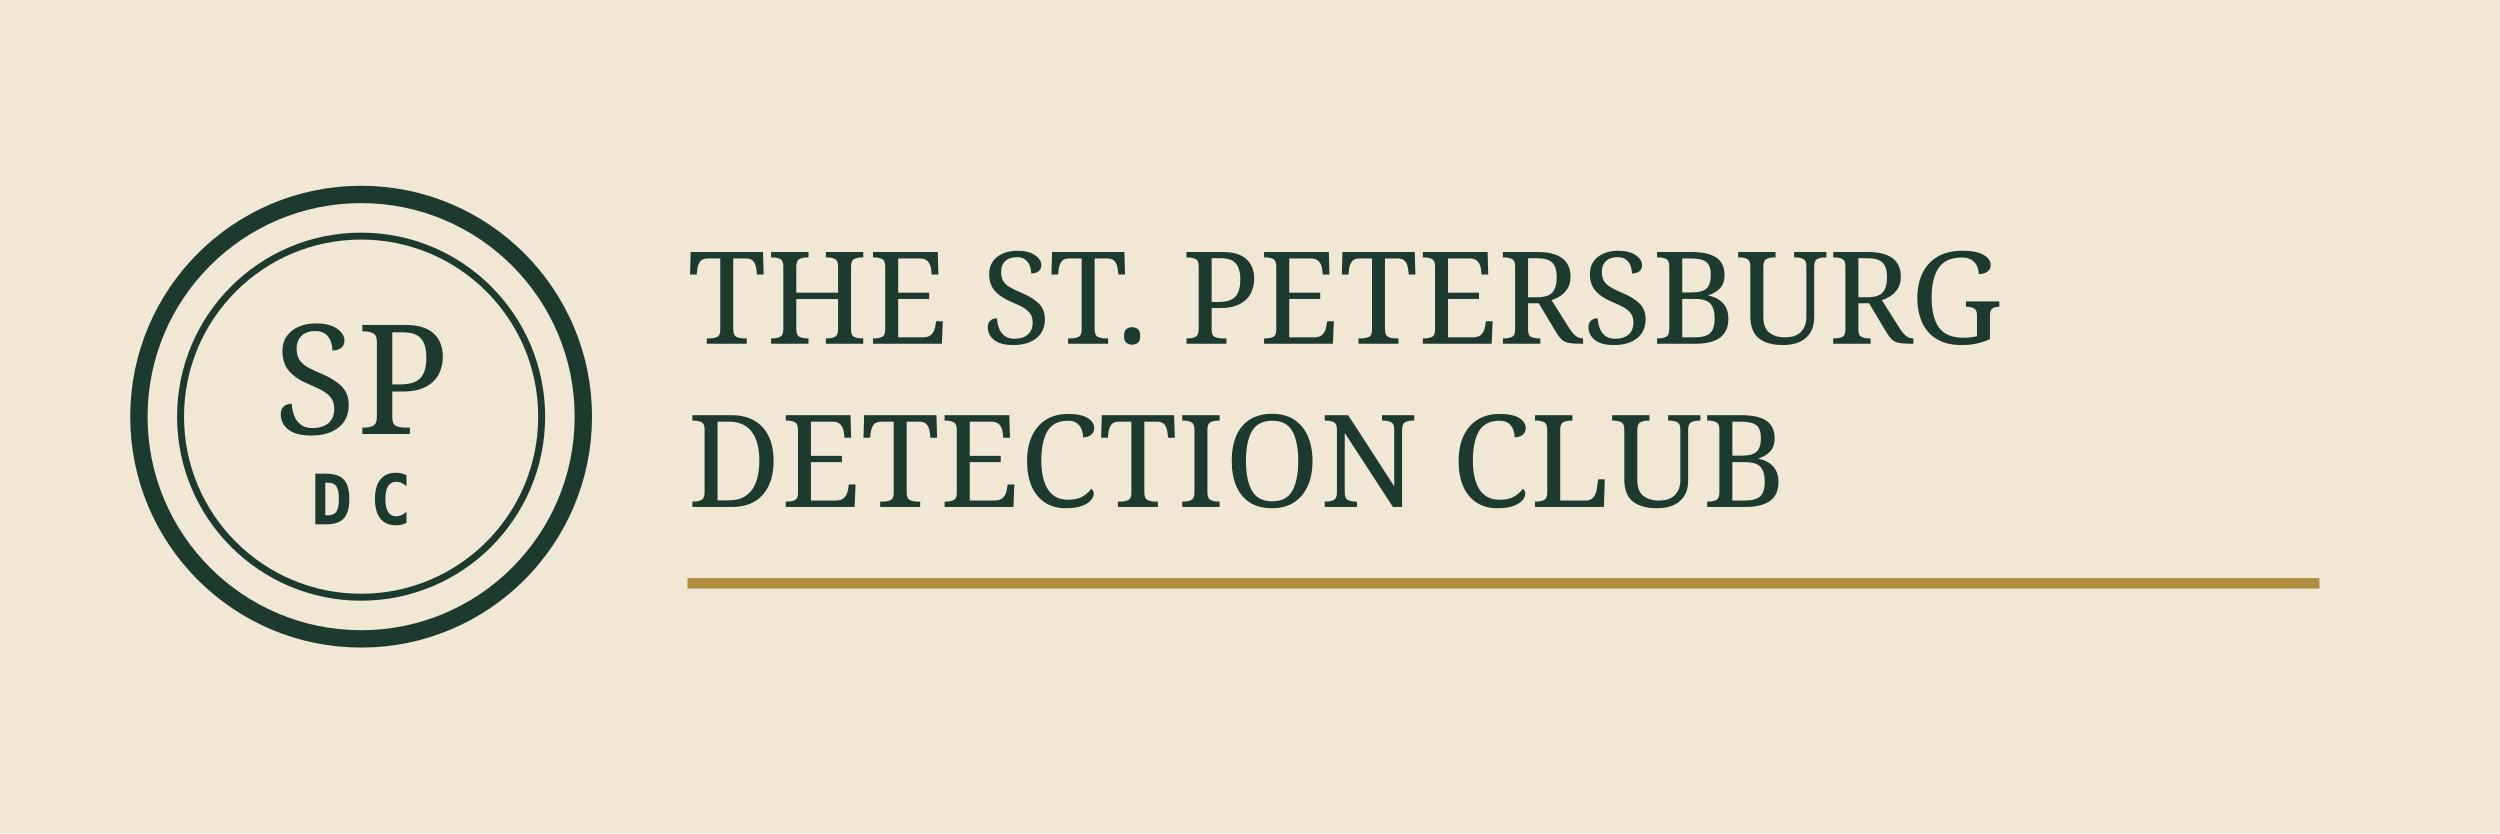
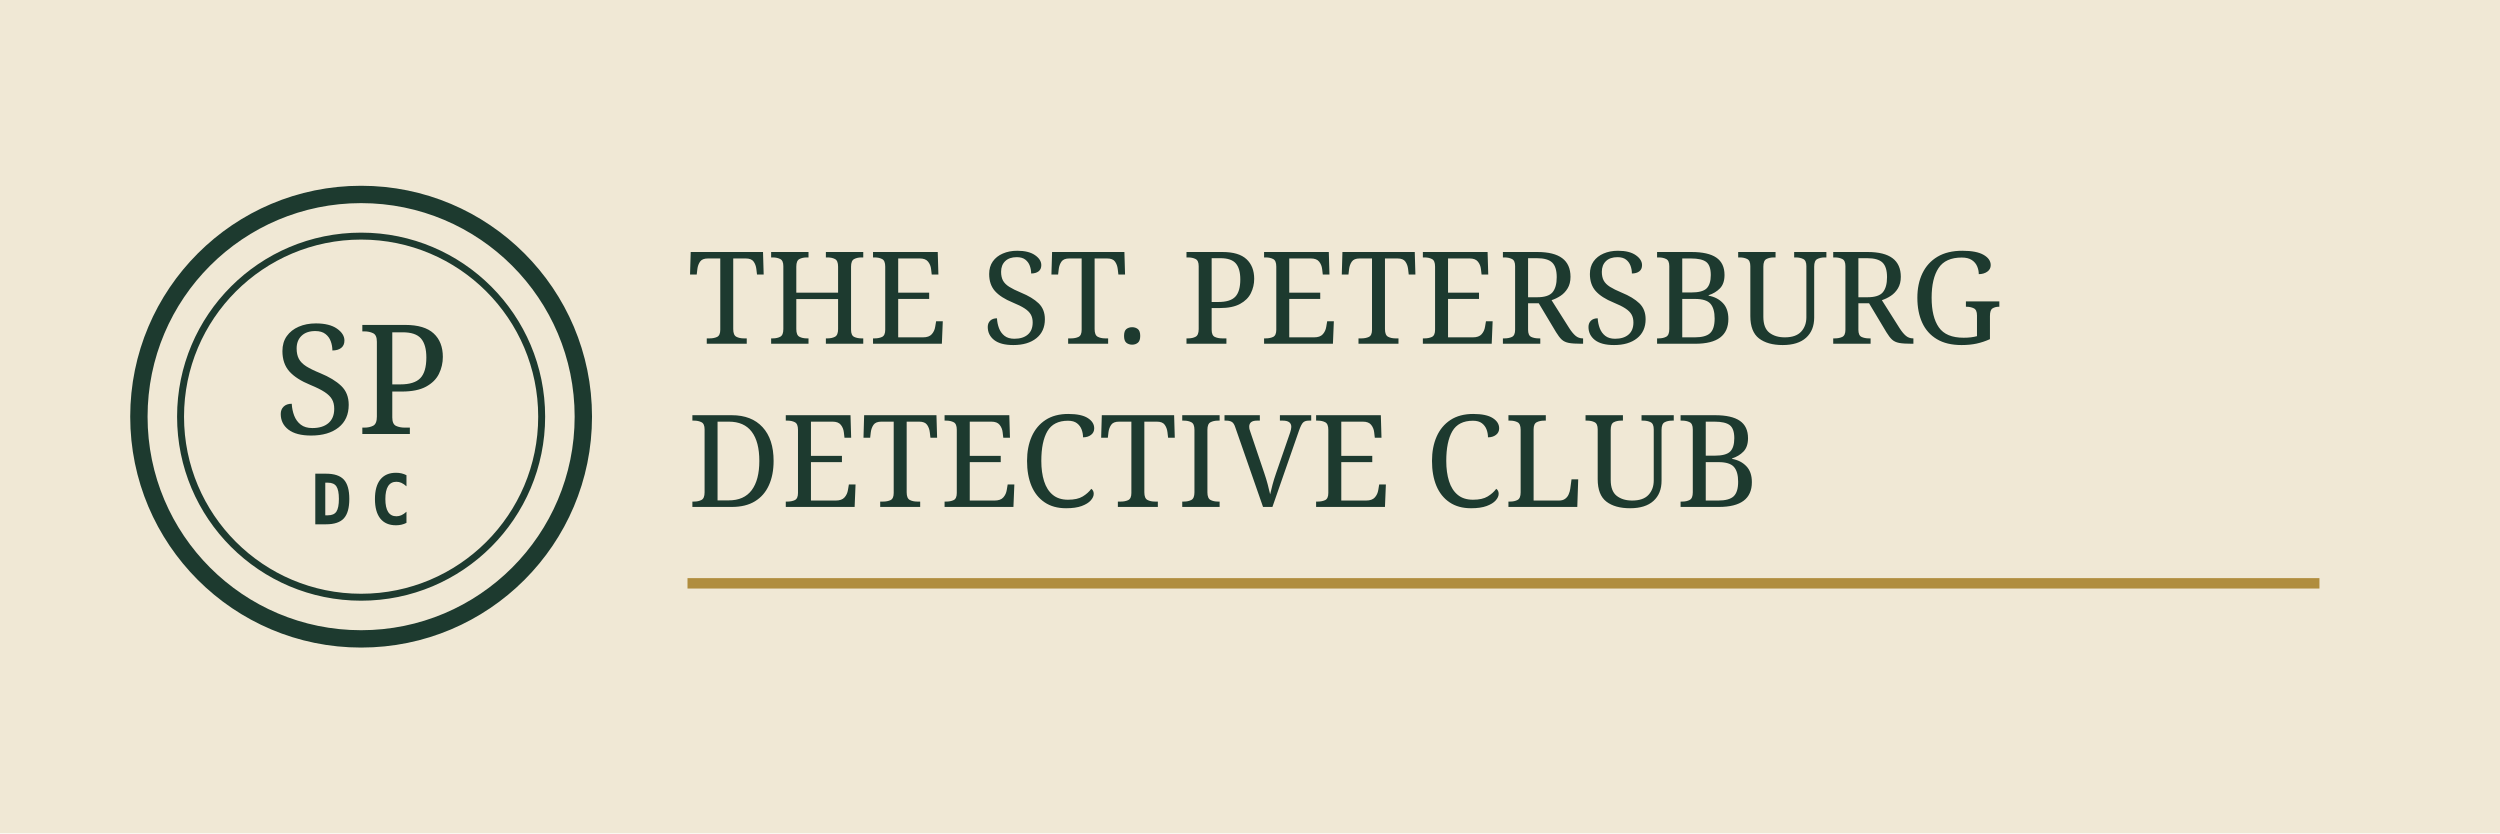
<svg xmlns="http://www.w3.org/2000/svg" width="720" height="240" viewBox="0 0 720 240">
  <rect width="720" height="240" fill="#F0E8D5" />
  <g transform="translate(104 120)" fill="none" stroke="#1D3A2F">
    <circle r="64" stroke-width="5" />
    <circle r="52" stroke-width="2" />
  </g>
  <text x="104" y="125" text-anchor="middle" font-family="Playfair Display, Georgia, serif" font-size="44" fill="#1D3A2F">SP</text>
  <text x="104" y="151" text-anchor="middle" font-family="Courier Prime, monospace" font-size="20" font-weight="700" letter-spacing="5" fill="#1D3A2F">DC</text>
  <text x="198" y="99" font-family="Playfair Display, Georgia, serif" font-size="37" fill="#1D3A2F">THE ST. PETERSBURG</text>
-   <text x="198" y="146" font-family="Playfair Display, Georgia, serif" font-size="37" fill="#1D3A2F">DETECTION CLUB</text>
+   <text x="198" y="146" font-family="Playfair Display, Georgia, serif" font-size="37" fill="#1D3A2F">DETECTIVE CLUB</text>
  <line x1="198" y1="168" x2="668" y2="168" stroke="#B08D3E" stroke-width="3" />
</svg>
